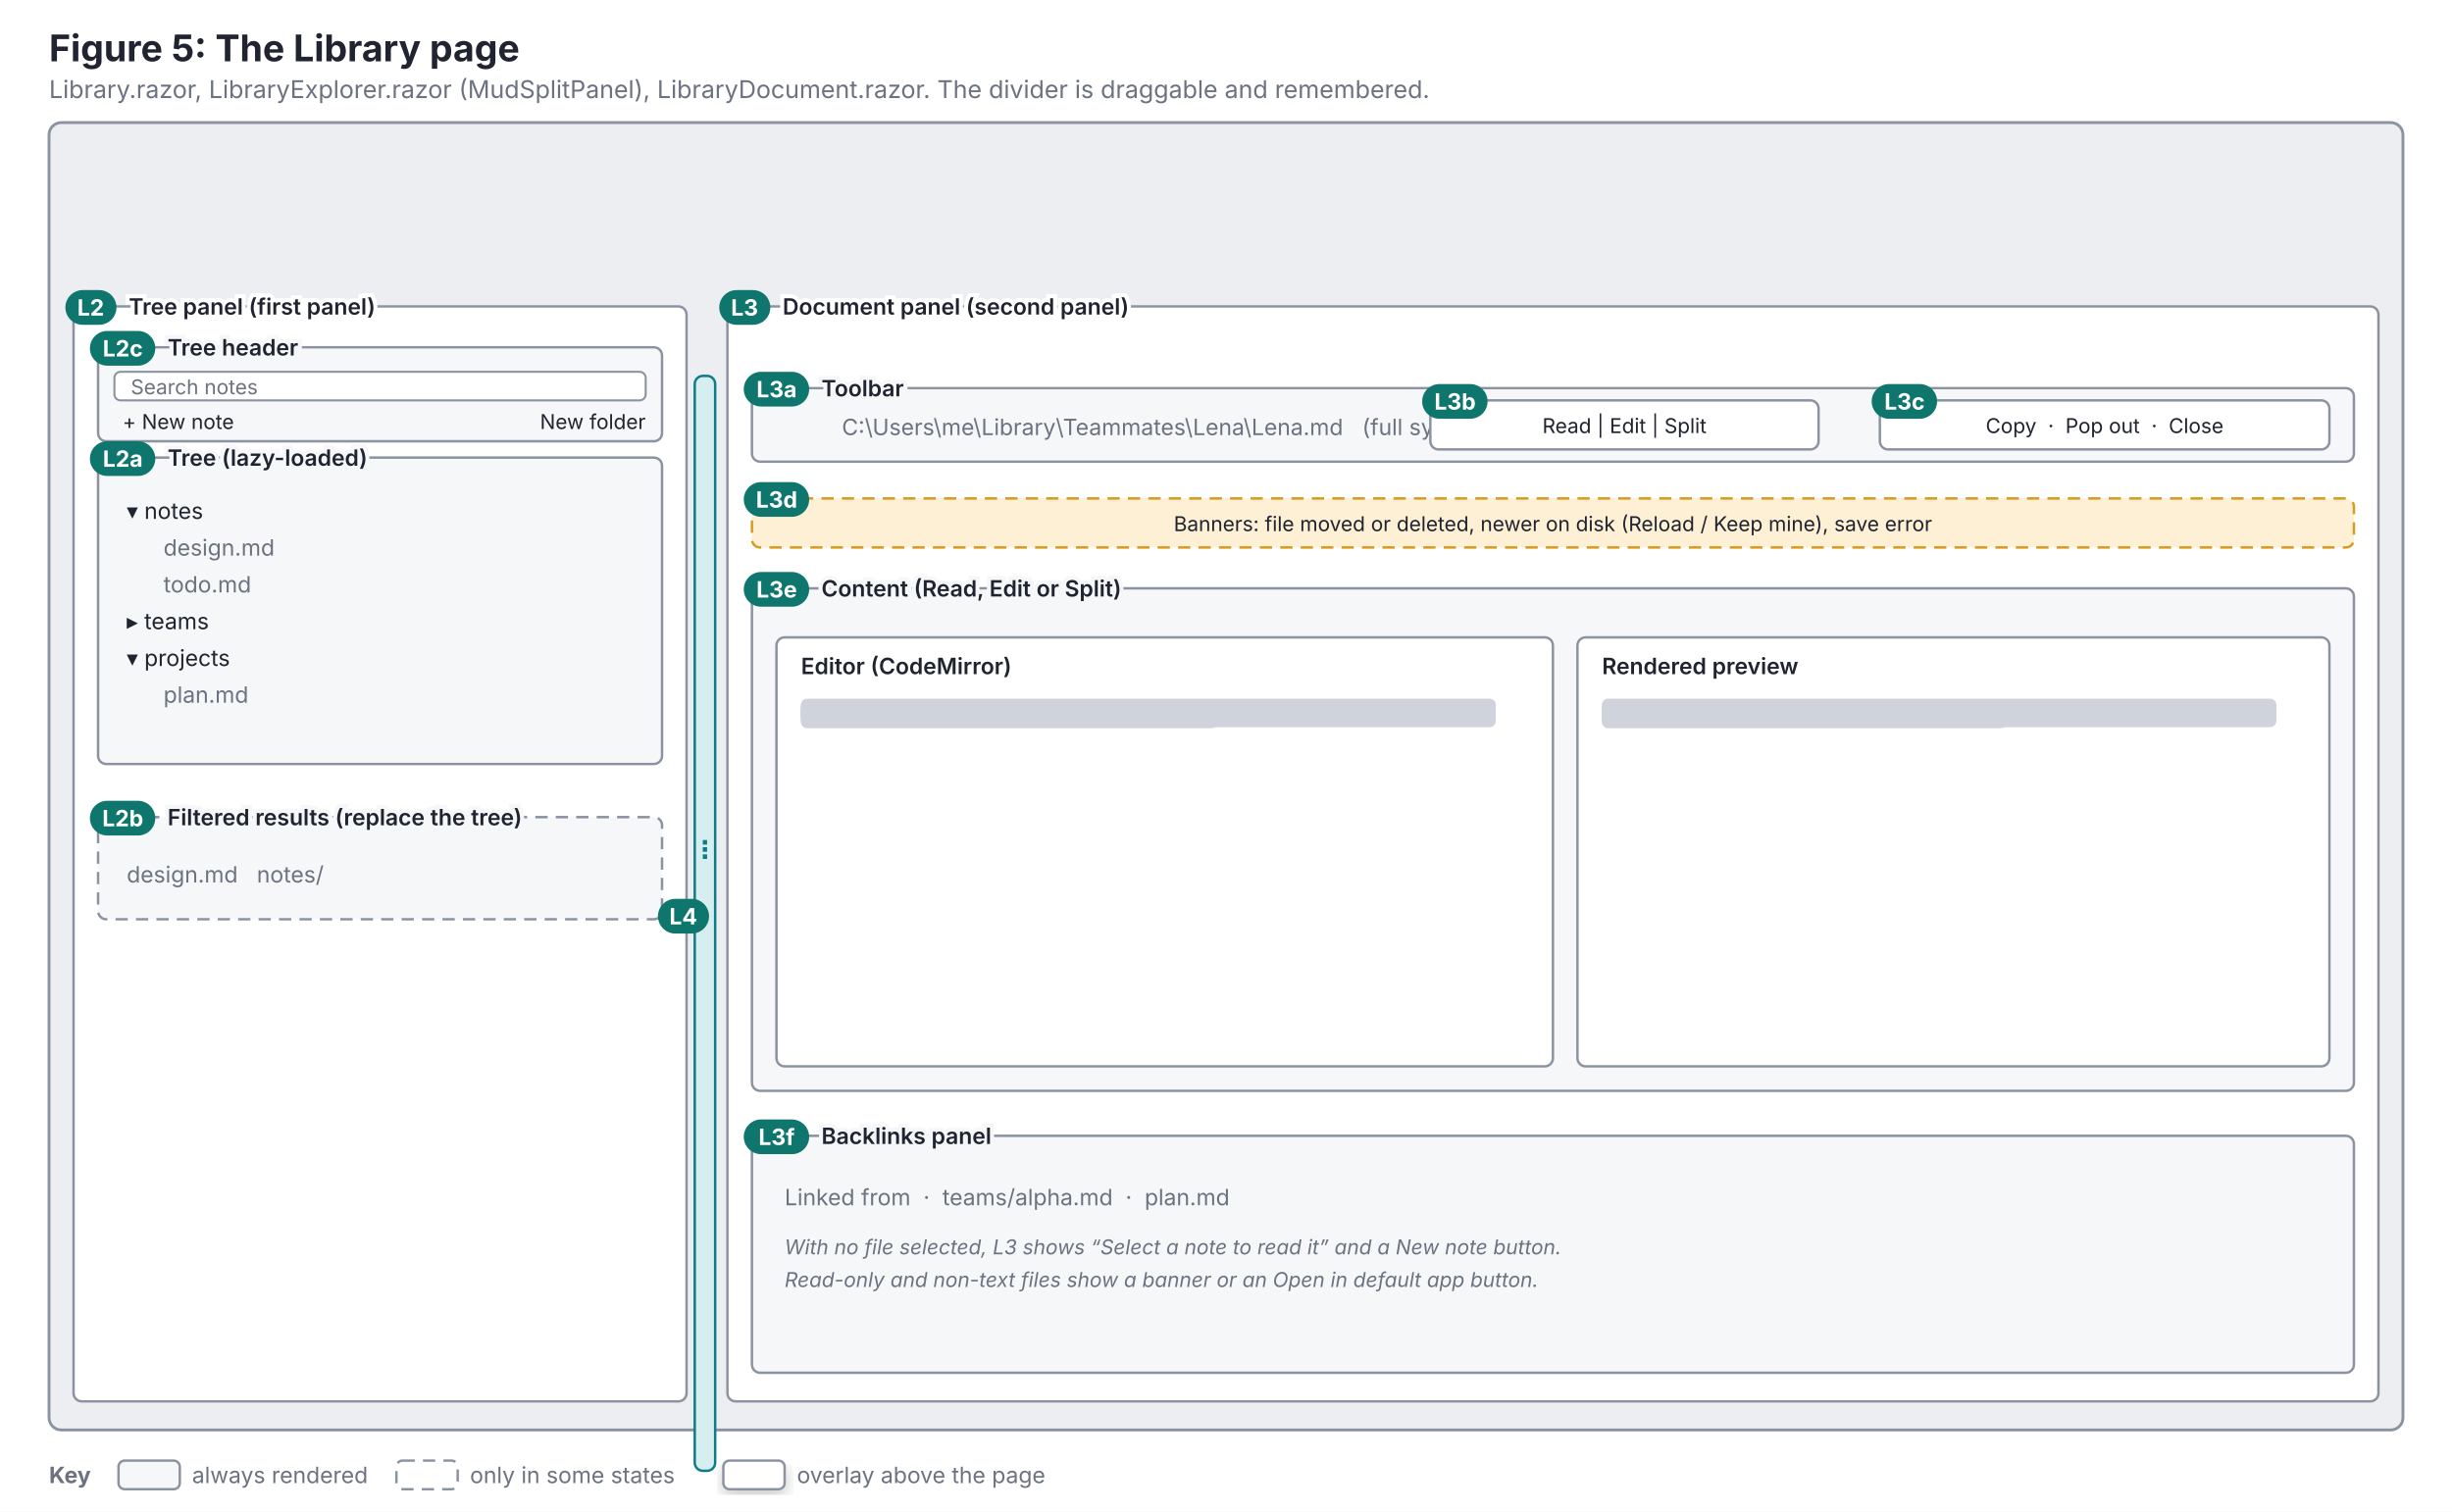
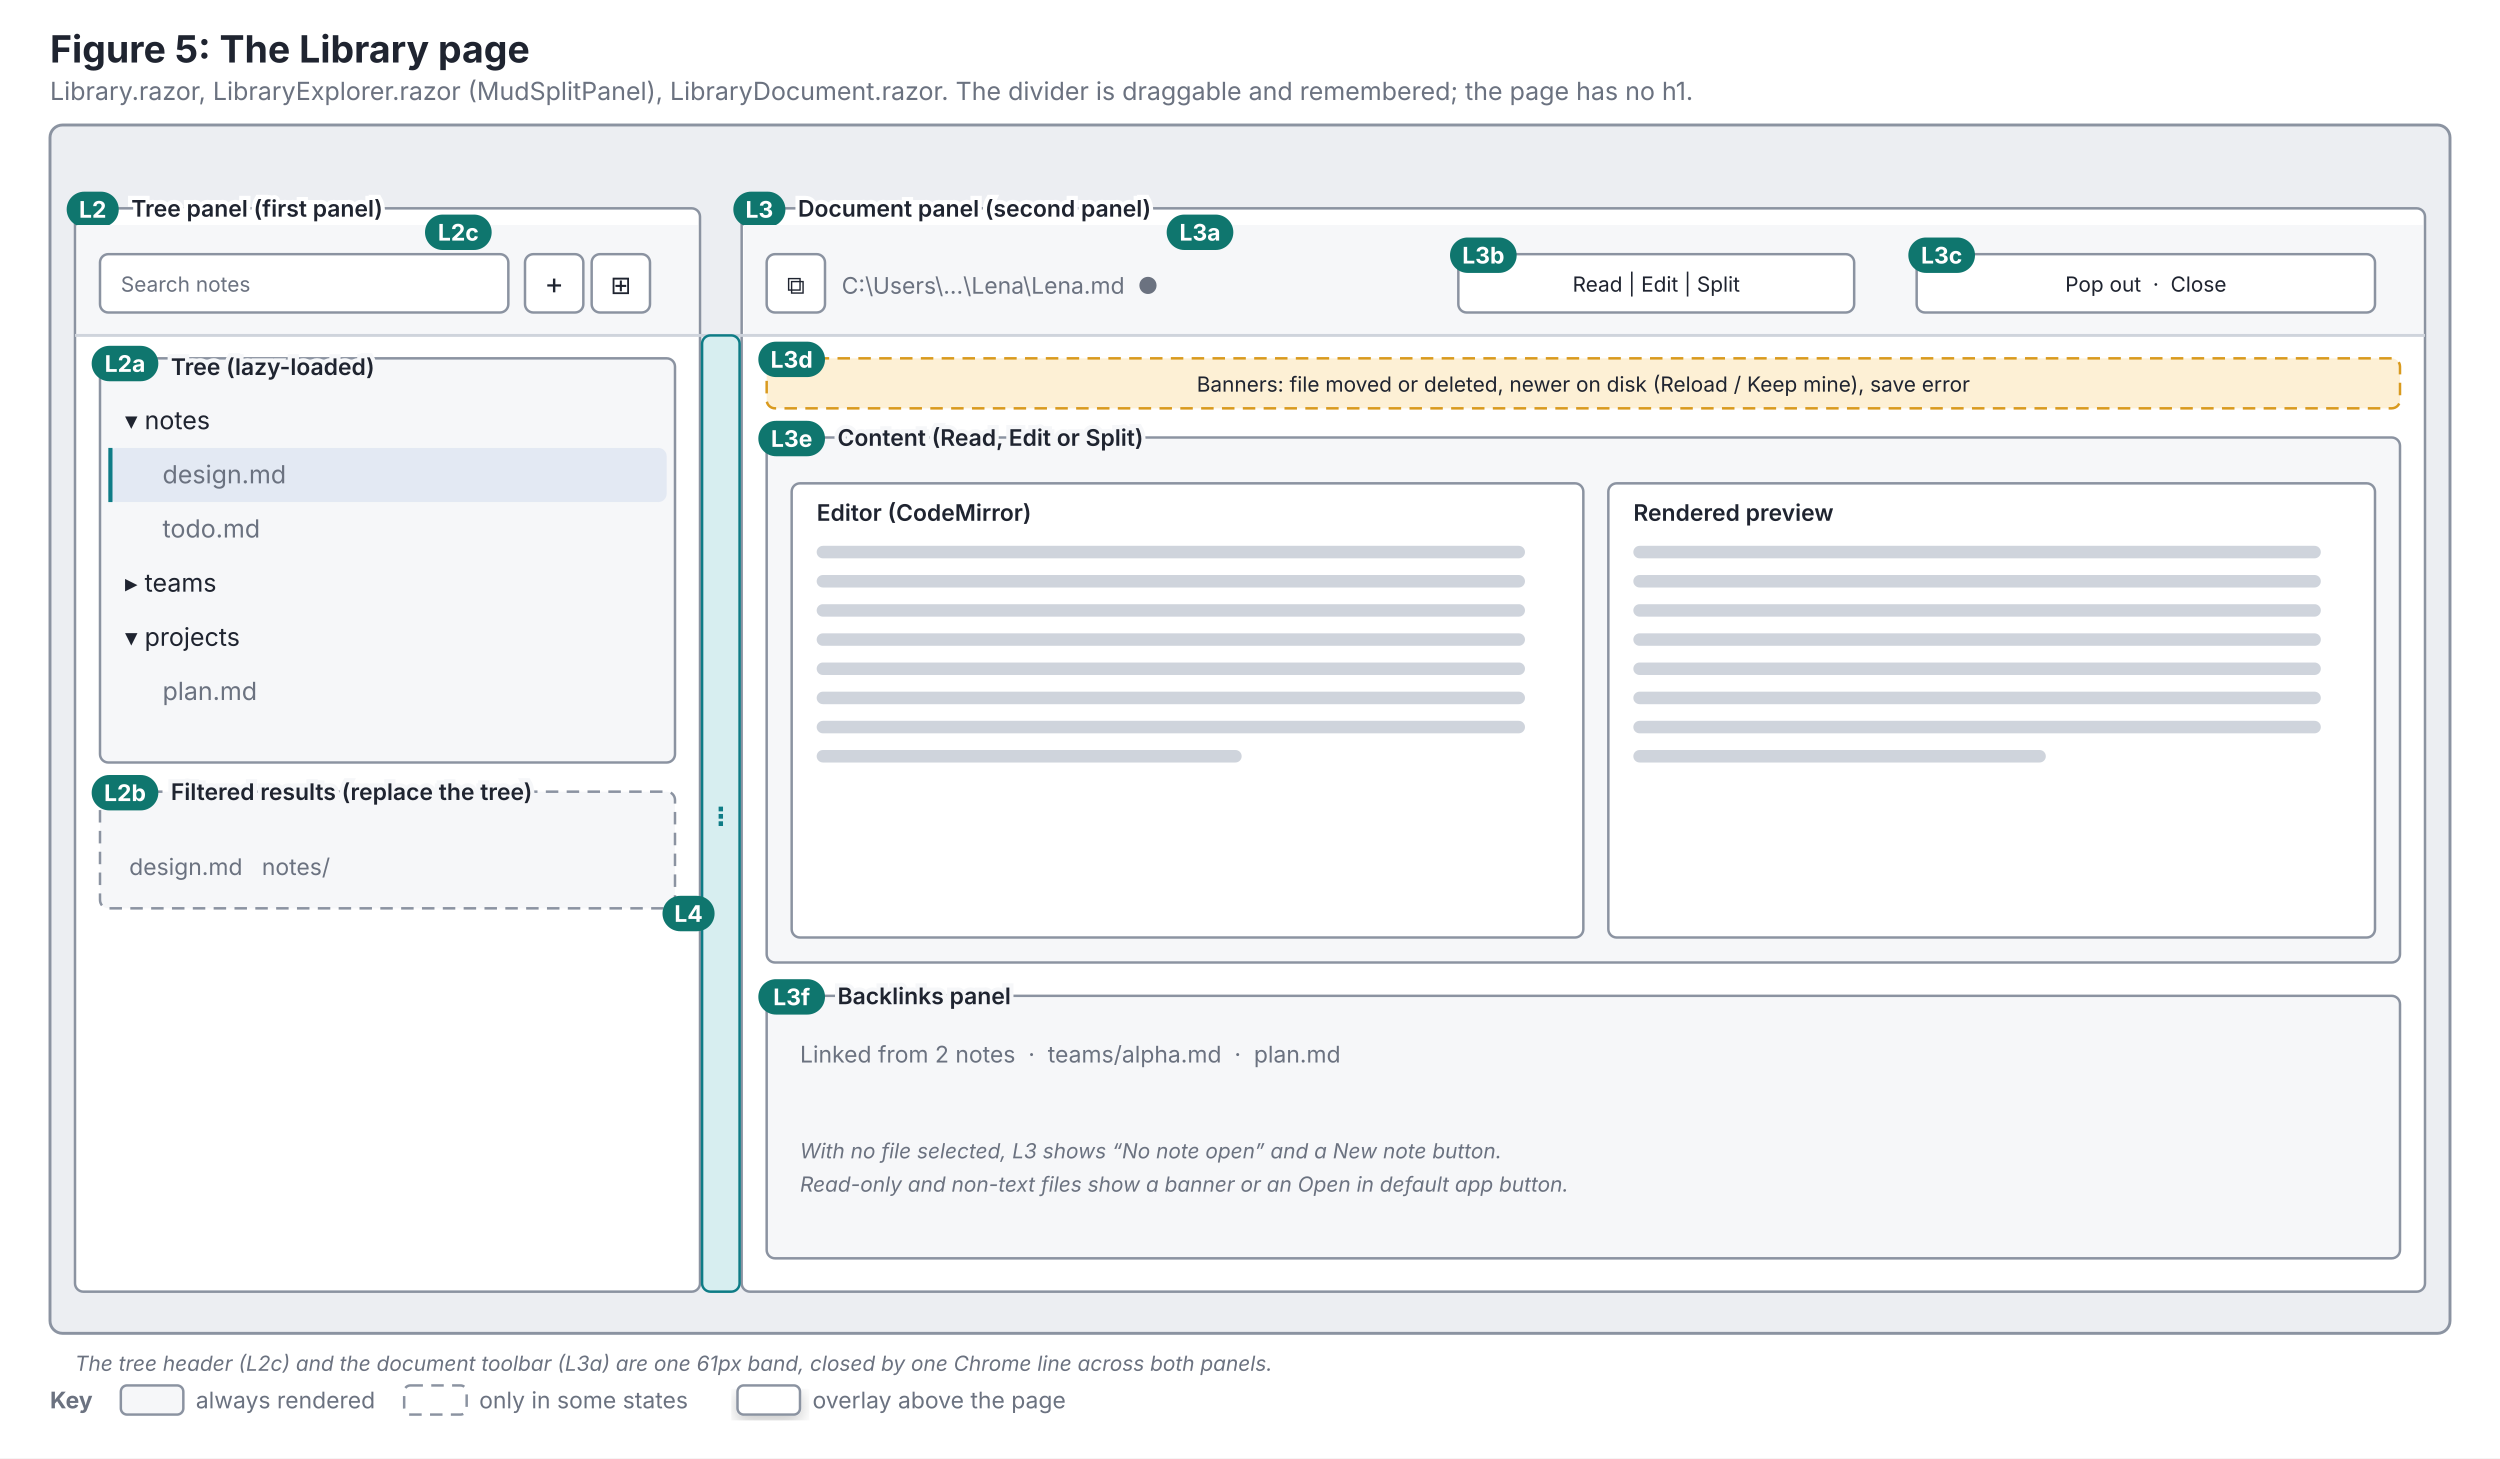
- <svg xmlns="http://www.w3.org/2000/svg" viewBox="0 0 1200 740" width="1200" height="740" font-family="Inter, 'Segoe UI', Helvetica, Arial, sans-serif" xml:space="preserve" style="white-space: pre" role="img" aria-label="Figure 5: The Library page">
+ <svg xmlns="http://www.w3.org/2000/svg" viewBox="0 0 1200 700" width="1200" height="700" font-family="Inter, 'Segoe UI', Helvetica, Arial, sans-serif" xml:space="preserve" style="white-space: pre" role="img" aria-label="Figure 5: The Library page">
  <defs>
    <filter id="sh" x="-10%" y="-10%" width="125%" height="130%">
      <feDropShadow dx="0" dy="3" stdDeviation="4" flood-color="#000" flood-opacity="0.22" />
    </filter>
    <marker id="ar" viewBox="0 0 10 10" refX="9" refY="5" markerWidth="7" markerHeight="7" orient="auto-start-reverse">
      <path d="M0 0 L10 5 L0 10 z" fill="#6b7280" />
    </marker>
  </defs>
-   <rect width="1200" height="740" fill="#ffffff" />
+   <rect width="1200" height="700" fill="#ffffff" />
  <text x="24" y="30" font-size="18" font-weight="700" fill="#1f2430" text-anchor="start">Figure 5: The Library page</text>
-   <text x="24" y="48" font-size="12" font-weight="400" fill="#6b7280" text-anchor="start">Library.razor, LibraryExplorer.razor (MudSplitPanel), LibraryDocument.razor. The divider is draggable and remembered.</text>
-   <rect x="24" y="60" width="1152" height="640" rx="6" fill="#eceef2" stroke="#8b93a1" stroke-width="1.4" />
-   <rect x="36" y="150" width="300" height="536" rx="4" fill="#ffffff" stroke="#8b93a1" stroke-width="1.2" />
-   <rect x="32" y="142" width="25" height="17" rx="8.5" fill="#0f766e" />
-   <text x="44.4" y="154.5" font-size="11" font-weight="700" fill="#fff" text-anchor="middle">L2</text>
-   <text x="63" y="154" font-size="11" font-weight="600" fill="#1f2430" stroke="#ffffff" stroke-width="4" paint-order="stroke">Tree panel (first panel)</text>
-   <rect x="48" y="170" width="276" height="46" rx="4" fill="#f6f7f9" stroke="#8b93a1" stroke-width="1.2" />
-   <rect x="44" y="162" width="32" height="17" rx="8.5" fill="#0f766e" />
-   <text x="60.1" y="174.5" font-size="11" font-weight="700" fill="#fff" text-anchor="middle">L2c</text>
-   <text x="82" y="174" font-size="11" font-weight="600" fill="#1f2430" stroke="#f6f7f9" stroke-width="4" paint-order="stroke">Tree header</text>
-   <rect x="56" y="182" width="260" height="14" rx="3" fill="#ffffff" stroke="#8b93a1" stroke-width="1" />
-   <text x="64" y="193" font-size="10" font-weight="400" fill="#6b7280" text-anchor="start">Search notes</text>
-   <text x="60" y="210" font-size="10" font-weight="400" fill="#1f2430" text-anchor="start">+ New note</text>
-   <text x="316" y="210" font-size="10" font-weight="400" fill="#1f2430" text-anchor="end">New folder</text>
-   <rect x="48" y="224" width="276" height="150" rx="4" fill="#f6f7f9" stroke="#8b93a1" stroke-width="1.2" />
-   <rect x="44" y="216" width="32" height="17" rx="8.5" fill="#0f766e" />
-   <text x="60.1" y="228.5" font-size="11" font-weight="700" fill="#fff" text-anchor="middle">L2a</text>
-   <text x="82" y="228" font-size="11" font-weight="600" fill="#1f2430" stroke="#f6f7f9" stroke-width="4" paint-order="stroke">Tree (lazy-loaded)</text>
-   <text x="62" y="254" font-size="11" font-weight="400" fill="#1f2430" text-anchor="start">▾ notes</text>
-   <text x="80" y="272" font-size="11" font-weight="400" fill="#6b7280" text-anchor="start">design.md</text>
-   <text x="80" y="290" font-size="11" font-weight="400" fill="#6b7280" text-anchor="start">todo.md</text>
-   <text x="62" y="308" font-size="11" font-weight="400" fill="#1f2430" text-anchor="start">▸ teams</text>
-   <text x="62" y="326" font-size="11" font-weight="400" fill="#1f2430" text-anchor="start">▾ projects</text>
-   <text x="80" y="344" font-size="11" font-weight="400" fill="#6b7280" text-anchor="start">plan.md</text>
-   <rect x="48" y="400" width="276" height="50" rx="4" fill="#f6f7f9" stroke="#8b93a1" stroke-width="1.2" stroke-dasharray="6 4" />
-   <rect x="44" y="392" width="32" height="17" rx="8.5" fill="#0f766e" />
-   <text x="60.1" y="404.5" font-size="11" font-weight="700" fill="#fff" text-anchor="middle">L2b</text>
-   <text x="82" y="404" font-size="11" font-weight="600" fill="#1f2430" stroke="#f6f7f9" stroke-width="4" paint-order="stroke">Filtered results (replace the tree)</text>
-   <text x="62" y="432" font-size="11" font-weight="400" fill="#6b7280" text-anchor="start">design.md   notes/</text>
-   <rect x="340" y="184" width="10" height="536" rx="4" fill="#d7eef0" stroke="#0e7c86" stroke-width="1.2" />
-   <text x="345" y="420" font-size="12" font-weight="700" fill="#0e7c86" text-anchor="middle">⋮</text>
-   <rect x="322" y="440" width="25" height="17" rx="8.5" fill="#0f766e" />
-   <text x="334.4" y="452.5" font-size="11" font-weight="700" fill="#fff" text-anchor="middle">L4</text>
-   <rect x="356" y="150" width="808" height="536" rx="4" fill="#ffffff" stroke="#8b93a1" stroke-width="1.2" />
-   <rect x="352" y="142" width="25" height="17" rx="8.5" fill="#0f766e" />
-   <text x="364.4" y="154.5" font-size="11" font-weight="700" fill="#fff" text-anchor="middle">L3</text>
-   <text x="383" y="154" font-size="11" font-weight="600" fill="#1f2430" stroke="#ffffff" stroke-width="4" paint-order="stroke">Document panel (second panel)</text>
-   <rect x="368" y="190" width="784" height="36" rx="4" fill="#f6f7f9" stroke="#8b93a1" stroke-width="1.2" />
-   <rect x="364" y="182" width="32" height="17" rx="8.5" fill="#0f766e" />
-   <text x="380.1" y="194.5" font-size="11" font-weight="700" fill="#fff" text-anchor="middle">L3a</text>
-   <text x="402" y="194" font-size="11" font-weight="600" fill="#1f2430" stroke="#f6f7f9" stroke-width="4" paint-order="stroke">Toolbar</text>
-   <text x="412" y="213" font-size="11" font-weight="400" fill="#6b7280" text-anchor="start">C:\Users\me\Library\Teammates\Lena\Lena.md   (full system path; ● when unsaved)</text>
-   <rect x="700" y="196" width="190" height="24" rx="4" fill="#ffffff" stroke="#8b93a1" stroke-width="1.2" />
-   <text x="795.0" y="212.0" font-size="10" font-weight="400" fill="#1f2430" text-anchor="middle">Read | Edit | Split</text>
-   <rect x="696" y="188" width="32" height="17" rx="8.5" fill="#0f766e" />
-   <text x="712.1" y="200.5" font-size="11" font-weight="700" fill="#fff" text-anchor="middle">L3b</text>
-   <rect x="920" y="196" width="220" height="24" rx="4" fill="#ffffff" stroke="#8b93a1" stroke-width="1.2" />
-   <text x="1030.0" y="212.0" font-size="10" font-weight="400" fill="#1f2430" text-anchor="middle">Copy  ·  Pop out  ·  Close</text>
-   <rect x="916" y="188" width="32" height="17" rx="8.5" fill="#0f766e" />
-   <text x="932.1" y="200.5" font-size="11" font-weight="700" fill="#fff" text-anchor="middle">L3c</text>
-   <rect x="368" y="244" width="784" height="24" rx="4" fill="#fdf0d5" stroke="#d99a1e" stroke-width="1.2" stroke-dasharray="6 4" />
-   <text x="760.0" y="260.0" font-size="10" font-weight="400" fill="#1f2430" text-anchor="middle">Banners: file moved or deleted, newer on disk (Reload / Keep mine), save error</text>
-   <rect x="364" y="236" width="32" height="17" rx="8.5" fill="#0f766e" />
-   <text x="380.1" y="248.5" font-size="11" font-weight="700" fill="#fff" text-anchor="middle">L3d</text>
-   <rect x="368" y="288" width="784" height="246" rx="4" fill="#f6f7f9" stroke="#8b93a1" stroke-width="1.2" />
-   <rect x="364" y="280" width="32" height="17" rx="8.5" fill="#0f766e" />
-   <text x="380.1" y="292.5" font-size="11" font-weight="700" fill="#fff" text-anchor="middle">L3e</text>
-   <text x="402" y="292" font-size="11" font-weight="600" fill="#1f2430" stroke="#f6f7f9" stroke-width="4" paint-order="stroke">Content (Read, Edit or Split)</text>
-   <rect x="380" y="312" width="380" height="210" rx="4" fill="#ffffff" stroke="#8b93a1" stroke-width="1.2" />
-   <text x="392" y="330" font-size="11" font-weight="600" fill="#1f2430" text-anchor="start">Editor (CodeMirror)</text>
-   <rect x="392" y="342.0" width="340" height="11" rx="3" fill="#cfd4dc" />
-   <rect x="392" y="342.5" width="340" height="11" rx="3" fill="#cfd4dc" />
-   <rect x="392" y="343.0" width="340" height="11" rx="3" fill="#cfd4dc" />
-   <rect x="392" y="343.5" width="340" height="11" rx="3" fill="#cfd4dc" />
-   <rect x="392" y="344.0" width="340" height="11" rx="3" fill="#cfd4dc" />
-   <rect x="392" y="344.5" width="340" height="11" rx="3" fill="#cfd4dc" />
-   <rect x="392" y="345.0" width="340" height="11" rx="3" fill="#cfd4dc" />
-   <rect x="392" y="345.5" width="204" height="11" rx="3" fill="#cfd4dc" />
-   <rect x="772" y="312" width="368" height="210" rx="4" fill="#ffffff" stroke="#8b93a1" stroke-width="1.2" />
-   <text x="784" y="330" font-size="11" font-weight="600" fill="#1f2430" text-anchor="start">Rendered preview</text>
-   <rect x="784" y="342.0" width="330" height="11" rx="3" fill="#cfd4dc" />
-   <rect x="784" y="342.5" width="330" height="11" rx="3" fill="#cfd4dc" />
-   <rect x="784" y="343.0" width="330" height="11" rx="3" fill="#cfd4dc" />
-   <rect x="784" y="343.5" width="330" height="11" rx="3" fill="#cfd4dc" />
-   <rect x="784" y="344.0" width="330" height="11" rx="3" fill="#cfd4dc" />
-   <rect x="784" y="344.5" width="330" height="11" rx="3" fill="#cfd4dc" />
-   <rect x="784" y="345.0" width="330" height="11" rx="3" fill="#cfd4dc" />
-   <rect x="784" y="345.5" width="198" height="11" rx="3" fill="#cfd4dc" />
-   <rect x="368" y="556" width="784" height="116" rx="4" fill="#f6f7f9" stroke="#8b93a1" stroke-width="1.2" />
-   <rect x="364" y="548" width="32" height="17" rx="8.5" fill="#0f766e" />
-   <text x="380.1" y="560.5" font-size="11" font-weight="700" fill="#fff" text-anchor="middle">L3f</text>
-   <text x="402" y="560" font-size="11" font-weight="600" fill="#1f2430" stroke="#f6f7f9" stroke-width="4" paint-order="stroke">Backlinks panel</text>
-   <text x="384" y="590" font-size="11" font-weight="400" fill="#6b7280" text-anchor="start">Linked from  ·  teams/alpha.md  ·  plan.md</text>
-   <text x="384" y="614" font-size="10" font-weight="400" fill="#6b7280" text-anchor="start" font-style="italic">With no file selected, L3 shows “Select a note to read it” and a New note button.</text>
-   <text x="384" y="630" font-size="10" font-weight="400" fill="#6b7280" text-anchor="start" font-style="italic">Read-only and non-text files show a banner or an Open in default app button.</text>
-   <text x="24" y="726" font-size="11" font-weight="700" fill="#6b7280" text-anchor="start">Key</text>
-   <rect x="58" y="715" width="30" height="14" rx="3" fill="#f6f7f9" stroke="#8b93a1" stroke-width="1.2" />
-   <text x="94" y="726" font-size="11" font-weight="400" fill="#6b7280" text-anchor="start">always rendered</text>
-   <rect x="194" y="715" width="30" height="14" rx="3" fill="#ffffff" stroke="#8b93a1" stroke-width="1.2" stroke-dasharray="6 4" />
-   <text x="230" y="726" font-size="11" font-weight="400" fill="#6b7280" text-anchor="start">only in some states</text>
-   <rect x="354" y="715" width="30" height="14" rx="3" fill="#ffffff" stroke="#8b93a1" stroke-width="1.2" filter="url(#sh)" />
-   <text x="390" y="726" font-size="11" font-weight="400" fill="#6b7280" text-anchor="start">overlay above the page</text>
+   <text x="24" y="48" font-size="12" font-weight="400" fill="#6b7280" text-anchor="start">Library.razor, LibraryExplorer.razor (MudSplitPanel), LibraryDocument.razor. The divider is draggable and remembered; the page has no h1.</text>
+   <rect x="24" y="60" width="1152" height="580" rx="6" fill="#eceef2" stroke="#8b93a1" stroke-width="1.4" />
+   <rect x="36" y="100" width="300" height="520" rx="4" fill="#ffffff" stroke="#8b93a1" stroke-width="1.2" />
+   <rect x="32" y="92" width="25" height="17" rx="8.5" fill="#0f766e" />
+   <text x="44.5" y="104.5" font-size="11" font-weight="700" fill="#fff" text-anchor="middle">L2</text>
+   <text x="63" y="104" font-size="11" font-weight="600" fill="#1f2430" text-anchor="start" stroke="#ffffff" stroke-width="4" paint-order="stroke">Tree panel (first panel)</text>
+   <rect x="356" y="100" width="808" height="520" rx="4" fill="#ffffff" stroke="#8b93a1" stroke-width="1.2" />
+   <rect x="352" y="92" width="25" height="17" rx="8.5" fill="#0f766e" />
+   <text x="364.5" y="104.5" font-size="11" font-weight="700" fill="#fff" text-anchor="middle">L3</text>
+   <text x="383" y="104" font-size="11" font-weight="600" fill="#1f2430" text-anchor="start" stroke="#ffffff" stroke-width="4" paint-order="stroke">Document panel (second panel)</text>
+   <rect x="37" y="108" width="298" height="53" rx="0" fill="#f6f7f9" stroke="none" />
+   <rect x="357" y="108" width="806" height="53" rx="0" fill="#f6f7f9" stroke="none" />
+   <rect x="48" y="122" width="196" height="28" rx="4" fill="#ffffff" stroke="#8b93a1" stroke-width="1.2" />
+   <text x="58" y="140" font-size="10" font-weight="400" fill="#6b7280" text-anchor="start">Search notes</text>
+   <rect x="252" y="122" width="28" height="28" rx="4" fill="#ffffff" stroke="#8b93a1" stroke-width="1.2" />
+   <text x="266" y="141" font-size="14" font-weight="400" fill="#1f2430" text-anchor="middle">+</text>
+   <rect x="284" y="122" width="28" height="28" rx="4" fill="#ffffff" stroke="#8b93a1" stroke-width="1.2" />
+   <text x="298" y="141" font-size="12" font-weight="400" fill="#1f2430" text-anchor="middle">⊞</text>
+   <rect x="204" y="103" width="32" height="17" rx="8.5" fill="#0f766e" />
+   <text x="220.0" y="115.5" font-size="11" font-weight="700" fill="#fff" text-anchor="middle">L2c</text>
+   <rect x="368" y="122" width="28" height="28" rx="4" fill="#ffffff" stroke="#8b93a1" stroke-width="1.2" />
+   <text x="382" y="141" font-size="12" font-weight="400" fill="#1f2430" text-anchor="middle">⧉</text>
+   <text x="404" y="141" font-size="11" font-weight="400" fill="#6b7280" text-anchor="start">C:\Users\…\Lena\Lena.md  ●</text>
+   <rect x="700" y="122" width="190" height="28" rx="4" fill="#ffffff" stroke="#8b93a1" stroke-width="1.2" />
+   <text x="795" y="140" font-size="10" font-weight="400" fill="#1f2430" text-anchor="middle">Read | Edit | Split</text>
+   <rect x="696" y="114" width="32" height="17" rx="8.5" fill="#0f766e" />
+   <text x="712.0" y="126.5" font-size="11" font-weight="700" fill="#fff" text-anchor="middle">L3b</text>
+   <rect x="920" y="122" width="220" height="28" rx="4" fill="#ffffff" stroke="#8b93a1" stroke-width="1.2" />
+   <text x="1030" y="140" font-size="10" font-weight="400" fill="#1f2430" text-anchor="middle">Pop out  ·  Close</text>
+   <rect x="916" y="114" width="32" height="17" rx="8.5" fill="#0f766e" />
+   <text x="932.0" y="126.5" font-size="11" font-weight="700" fill="#fff" text-anchor="middle">L3c</text>
+   <rect x="560" y="103" width="32" height="17" rx="8.5" fill="#0f766e" />
+   <text x="576.0" y="115.5" font-size="11" font-weight="700" fill="#fff" text-anchor="middle">L3a</text>
+   <line x1="36" y1="161" x2="1164" y2="161" stroke="#cfd4dc" stroke-width="1.4" />
+   <text x="36" y="658" font-size="10" font-weight="400" fill="#6b7280" text-anchor="start" font-style="italic">The tree header (L2c) and the document toolbar (L3a) are one 61px band, closed by one Chrome line across both panels.</text>
+   <rect x="48" y="172" width="276" height="194" rx="4" fill="#f6f7f9" stroke="#8b93a1" stroke-width="1.2" />
+   <rect x="44" y="166" width="32" height="17" rx="8.5" fill="#0f766e" />
+   <text x="60.0" y="178.5" font-size="11" font-weight="700" fill="#fff" text-anchor="middle">L2a</text>
+   <text x="82" y="180" font-size="11" font-weight="600" fill="#1f2430" text-anchor="start" stroke="#f6f7f9" stroke-width="4" paint-order="stroke">Tree (lazy-loaded)</text>
+   <text x="60" y="206" font-size="12" font-weight="400" fill="#1f2430" text-anchor="start">▾ notes</text>
+   <rect x="52" y="215" width="268" height="26" rx="4" fill="#e3e9f3" stroke="none" />
+   <rect x="52" y="215" width="2" height="26" rx="0" fill="#0e7c86" stroke="none" />
+   <text x="78" y="232" font-size="12" font-weight="400" fill="#6b7280" text-anchor="start">design.md</text>
+   <text x="78" y="258" font-size="12" font-weight="400" fill="#6b7280" text-anchor="start">todo.md</text>
+   <text x="60" y="284" font-size="12" font-weight="400" fill="#1f2430" text-anchor="start">▸ teams</text>
+   <text x="60" y="310" font-size="12" font-weight="400" fill="#1f2430" text-anchor="start">▾ projects</text>
+   <text x="78" y="336" font-size="12" font-weight="400" fill="#6b7280" text-anchor="start">plan.md</text>
+   <rect x="48" y="380" width="276" height="56" rx="4" fill="#f6f7f9" stroke="#8b93a1" stroke-width="1.2" stroke-dasharray="6 4" />
+   <rect x="44" y="372" width="32" height="17" rx="8.5" fill="#0f766e" />
+   <text x="60.0" y="384.5" font-size="11" font-weight="700" fill="#fff" text-anchor="middle">L2b</text>
+   <text x="82" y="384" font-size="11" font-weight="600" fill="#1f2430" text-anchor="start" stroke="#f6f7f9" stroke-width="4" paint-order="stroke">Filtered results (replace the tree)</text>
+   <text x="62" y="420" font-size="11" font-weight="400" fill="#6b7280" text-anchor="start">design.md   notes/</text>
+   <rect x="337" y="161" width="18" height="459" rx="4" fill="#d7eef0" stroke="#0e7c86" stroke-width="1.2" />
+   <text x="346" y="396" font-size="12" font-weight="700" fill="#0e7c86" text-anchor="middle">⋮</text>
+   <rect x="318" y="430" width="25" height="17" rx="8.5" fill="#0f766e" />
+   <text x="330.5" y="442.5" font-size="11" font-weight="700" fill="#fff" text-anchor="middle">L4</text>
+   <rect x="368" y="172" width="784" height="24" rx="4" fill="#fdf0d5" stroke="#d99a1e" stroke-width="1.2" stroke-dasharray="6 4" />
+   <text x="760" y="188" font-size="10" font-weight="400" fill="#1f2430" text-anchor="middle">Banners: file moved or deleted, newer on disk (Reload / Keep mine), save error</text>
+   <rect x="364" y="164" width="32" height="17" rx="8.5" fill="#0f766e" />
+   <text x="380.0" y="176.5" font-size="11" font-weight="700" fill="#fff" text-anchor="middle">L3d</text>
+   <rect x="368" y="210" width="784" height="252" rx="4" fill="#f6f7f9" stroke="#8b93a1" stroke-width="1.2" />
+   <rect x="364" y="202" width="32" height="17" rx="8.5" fill="#0f766e" />
+   <text x="380.0" y="214.5" font-size="11" font-weight="700" fill="#fff" text-anchor="middle">L3e</text>
+   <text x="402" y="214" font-size="11" font-weight="600" fill="#1f2430" text-anchor="start" stroke="#f6f7f9" stroke-width="4" paint-order="stroke">Content (Read, Edit or Split)</text>
+   <rect x="380" y="232" width="380" height="218" rx="4" fill="#ffffff" stroke="#8b93a1" stroke-width="1.2" />
+   <text x="392" y="250" font-size="11" font-weight="600" fill="#1f2430" text-anchor="start">Editor (CodeMirror)</text>
+   <rect x="392" y="262" width="340" height="6" rx="3" fill="#cfd4dc" stroke="none" />
+   <rect x="392" y="276" width="340" height="6" rx="3" fill="#cfd4dc" stroke="none" />
+   <rect x="392" y="290" width="340" height="6" rx="3" fill="#cfd4dc" stroke="none" />
+   <rect x="392" y="304" width="340" height="6" rx="3" fill="#cfd4dc" stroke="none" />
+   <rect x="392" y="318" width="340" height="6" rx="3" fill="#cfd4dc" stroke="none" />
+   <rect x="392" y="332" width="340" height="6" rx="3" fill="#cfd4dc" stroke="none" />
+   <rect x="392" y="346" width="340" height="6" rx="3" fill="#cfd4dc" stroke="none" />
+   <rect x="392" y="360" width="204" height="6" rx="3" fill="#cfd4dc" stroke="none" />
+   <rect x="772" y="232" width="368" height="218" rx="4" fill="#ffffff" stroke="#8b93a1" stroke-width="1.2" />
+   <text x="784" y="250" font-size="11" font-weight="600" fill="#1f2430" text-anchor="start">Rendered preview</text>
+   <rect x="784" y="262" width="330" height="6" rx="3" fill="#cfd4dc" stroke="none" />
+   <rect x="784" y="276" width="330" height="6" rx="3" fill="#cfd4dc" stroke="none" />
+   <rect x="784" y="290" width="330" height="6" rx="3" fill="#cfd4dc" stroke="none" />
+   <rect x="784" y="304" width="330" height="6" rx="3" fill="#cfd4dc" stroke="none" />
+   <rect x="784" y="318" width="330" height="6" rx="3" fill="#cfd4dc" stroke="none" />
+   <rect x="784" y="332" width="330" height="6" rx="3" fill="#cfd4dc" stroke="none" />
+   <rect x="784" y="346" width="330" height="6" rx="3" fill="#cfd4dc" stroke="none" />
+   <rect x="784" y="360" width="198" height="6" rx="3" fill="#cfd4dc" stroke="none" />
+   <rect x="368" y="478" width="784" height="126" rx="4" fill="#f6f7f9" stroke="#8b93a1" stroke-width="1.2" />
+   <rect x="364" y="470" width="32" height="17" rx="8.5" fill="#0f766e" />
+   <text x="380.0" y="482.5" font-size="11" font-weight="700" fill="#fff" text-anchor="middle">L3f</text>
+   <text x="402" y="482" font-size="11" font-weight="600" fill="#1f2430" text-anchor="start" stroke="#f6f7f9" stroke-width="4" paint-order="stroke">Backlinks panel</text>
+   <text x="384" y="510" font-size="11" font-weight="400" fill="#6b7280" text-anchor="start">Linked from 2 notes  ·  teams/alpha.md  ·  plan.md</text>
+   <text x="384" y="556" font-size="10" font-weight="400" fill="#6b7280" text-anchor="start" font-style="italic">With no file selected, L3 shows “No note open” and a New note button.</text>
+   <text x="384" y="572" font-size="10" font-weight="400" fill="#6b7280" text-anchor="start" font-style="italic">Read-only and non-text files show a banner or an Open in default app button.</text>
+   <text x="24" y="676" font-size="11" font-weight="700" fill="#6b7280" text-anchor="start">Key</text>
+   <rect x="58" y="665" width="30" height="14" rx="3" fill="#f6f7f9" stroke="#8b93a1" stroke-width="1.2" />
+   <text x="94" y="676" font-size="11" font-weight="400" fill="#6b7280" text-anchor="start">always rendered</text>
+   <rect x="194" y="665" width="30" height="14" rx="3" fill="#ffffff" stroke="#8b93a1" stroke-width="1.2" stroke-dasharray="6 4" />
+   <text x="230" y="676" font-size="11" font-weight="400" fill="#6b7280" text-anchor="start">only in some states</text>
+   <rect x="354" y="665" width="30" height="14" rx="3" fill="#ffffff" stroke="#8b93a1" stroke-width="1.2" filter="url(#sh)" />
+   <text x="390" y="676" font-size="11" font-weight="400" fill="#6b7280" text-anchor="start">overlay above the page</text>
</svg>
